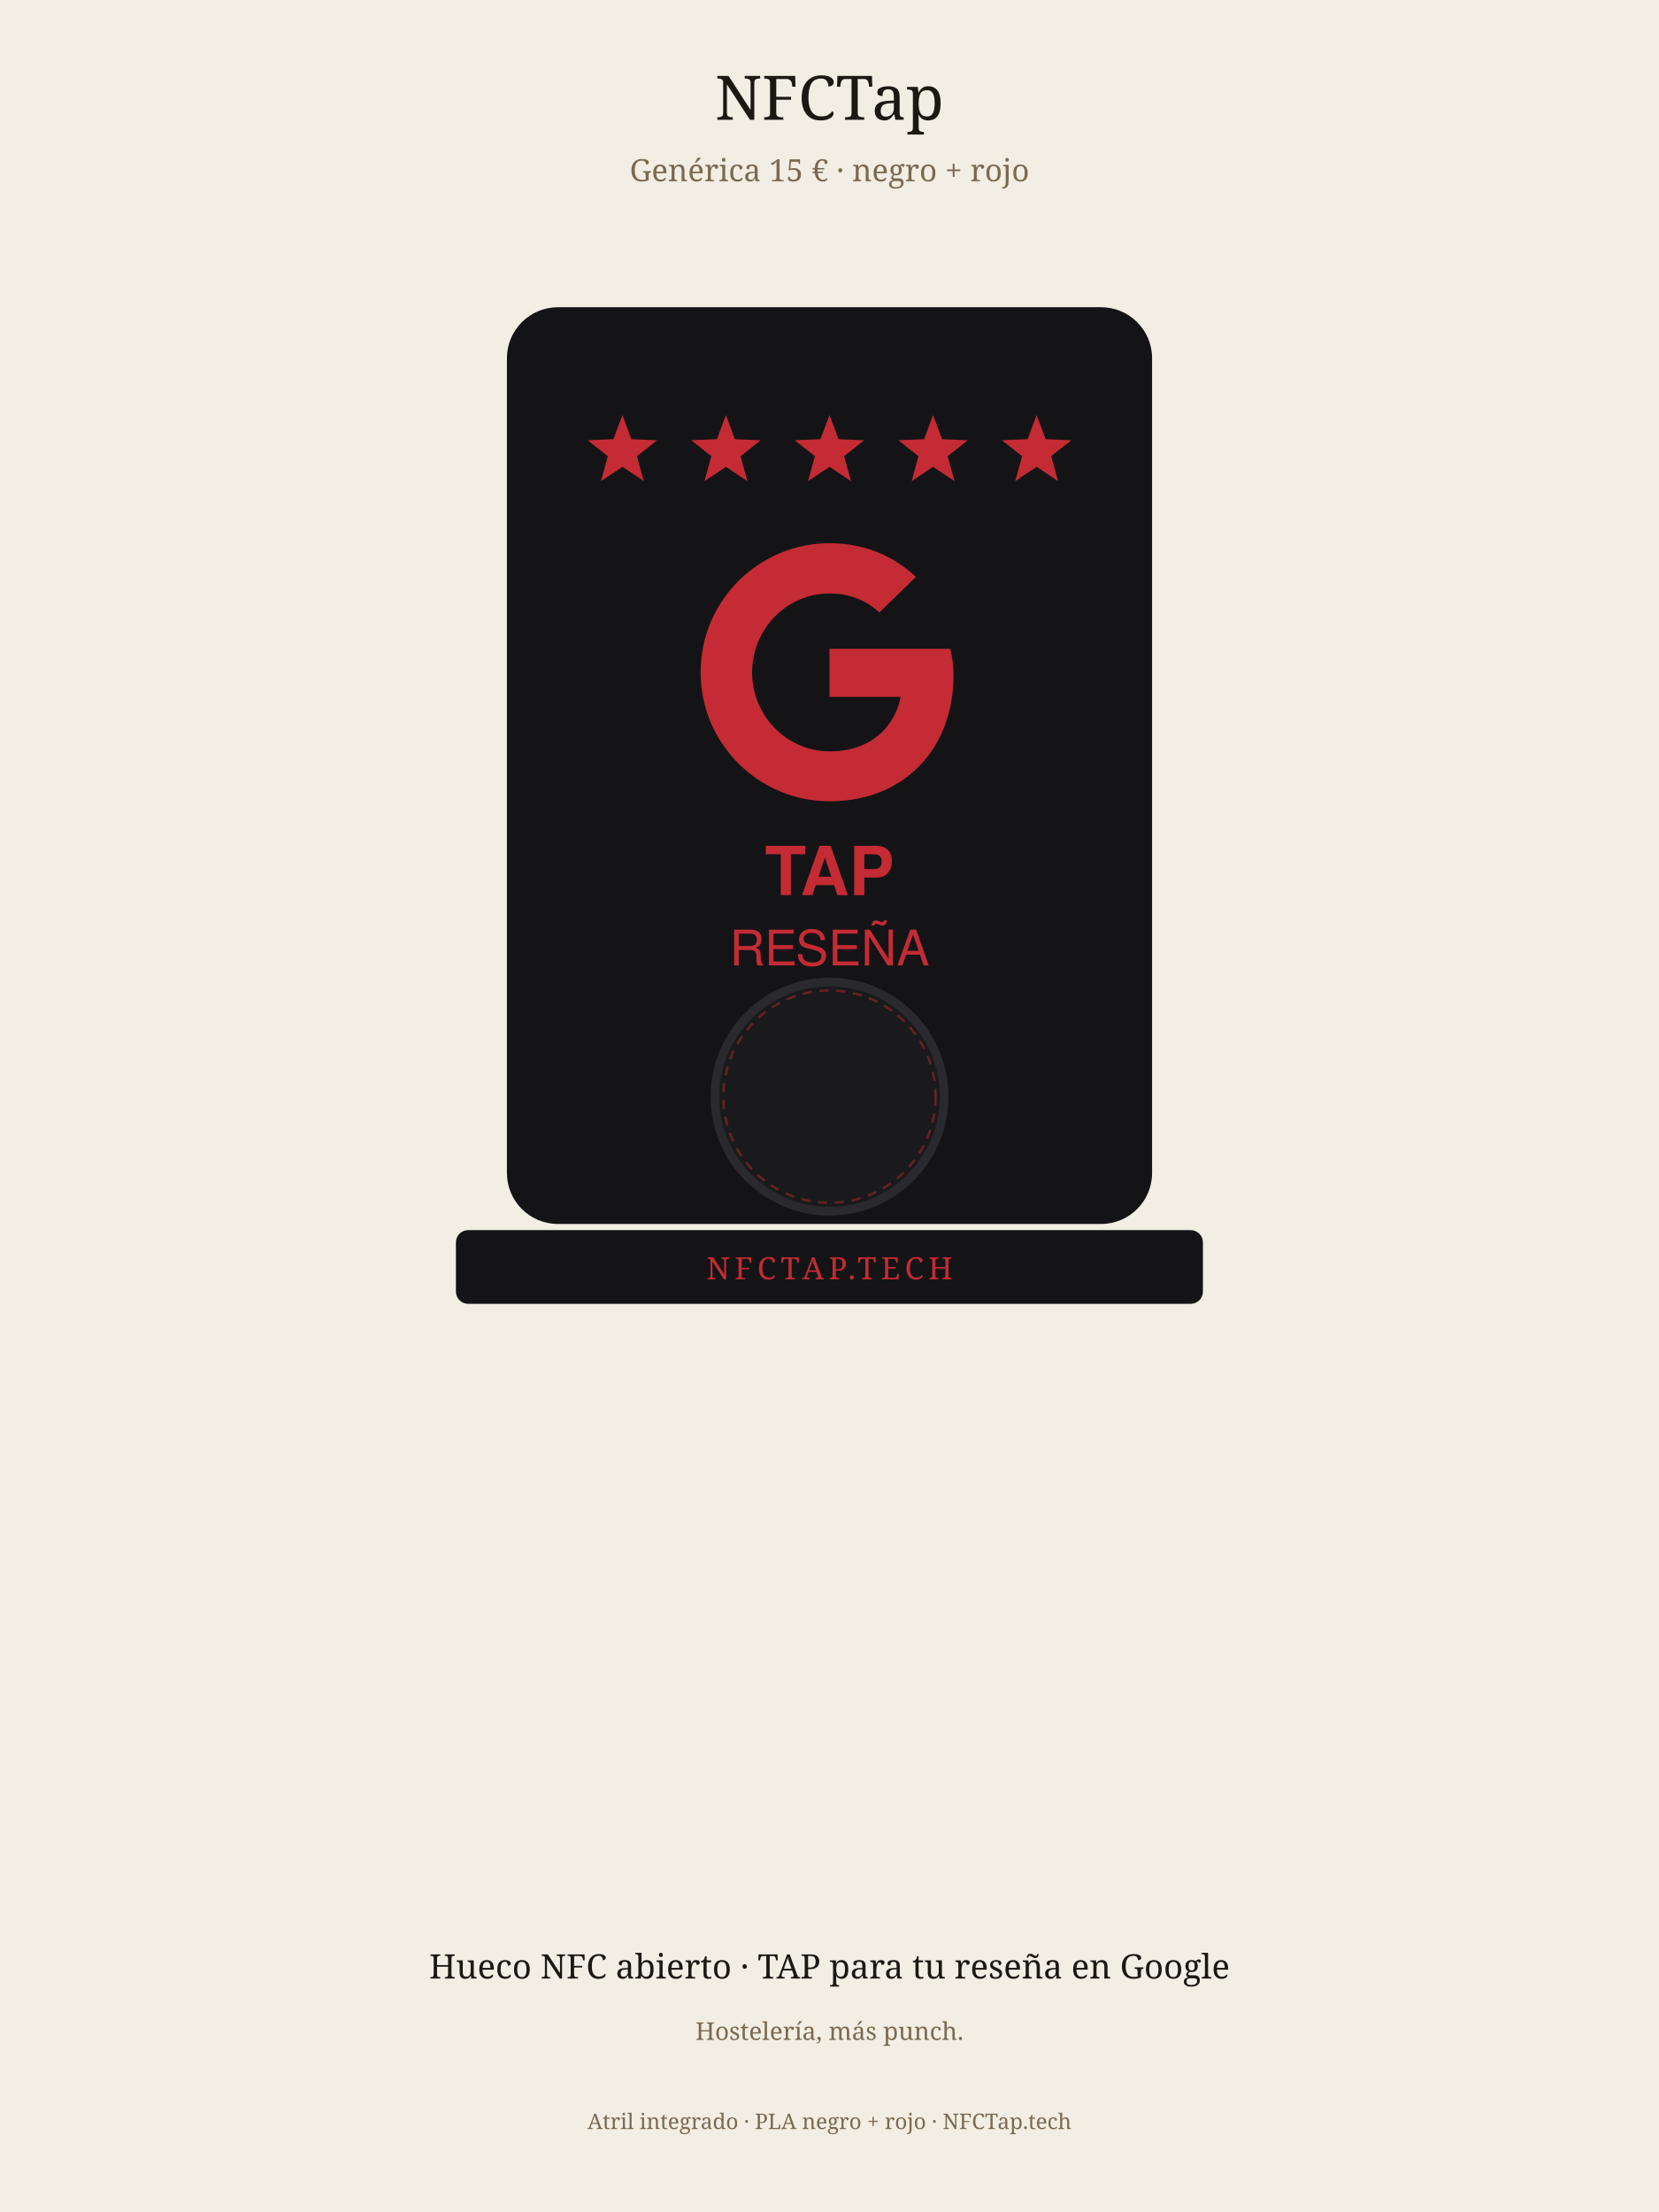
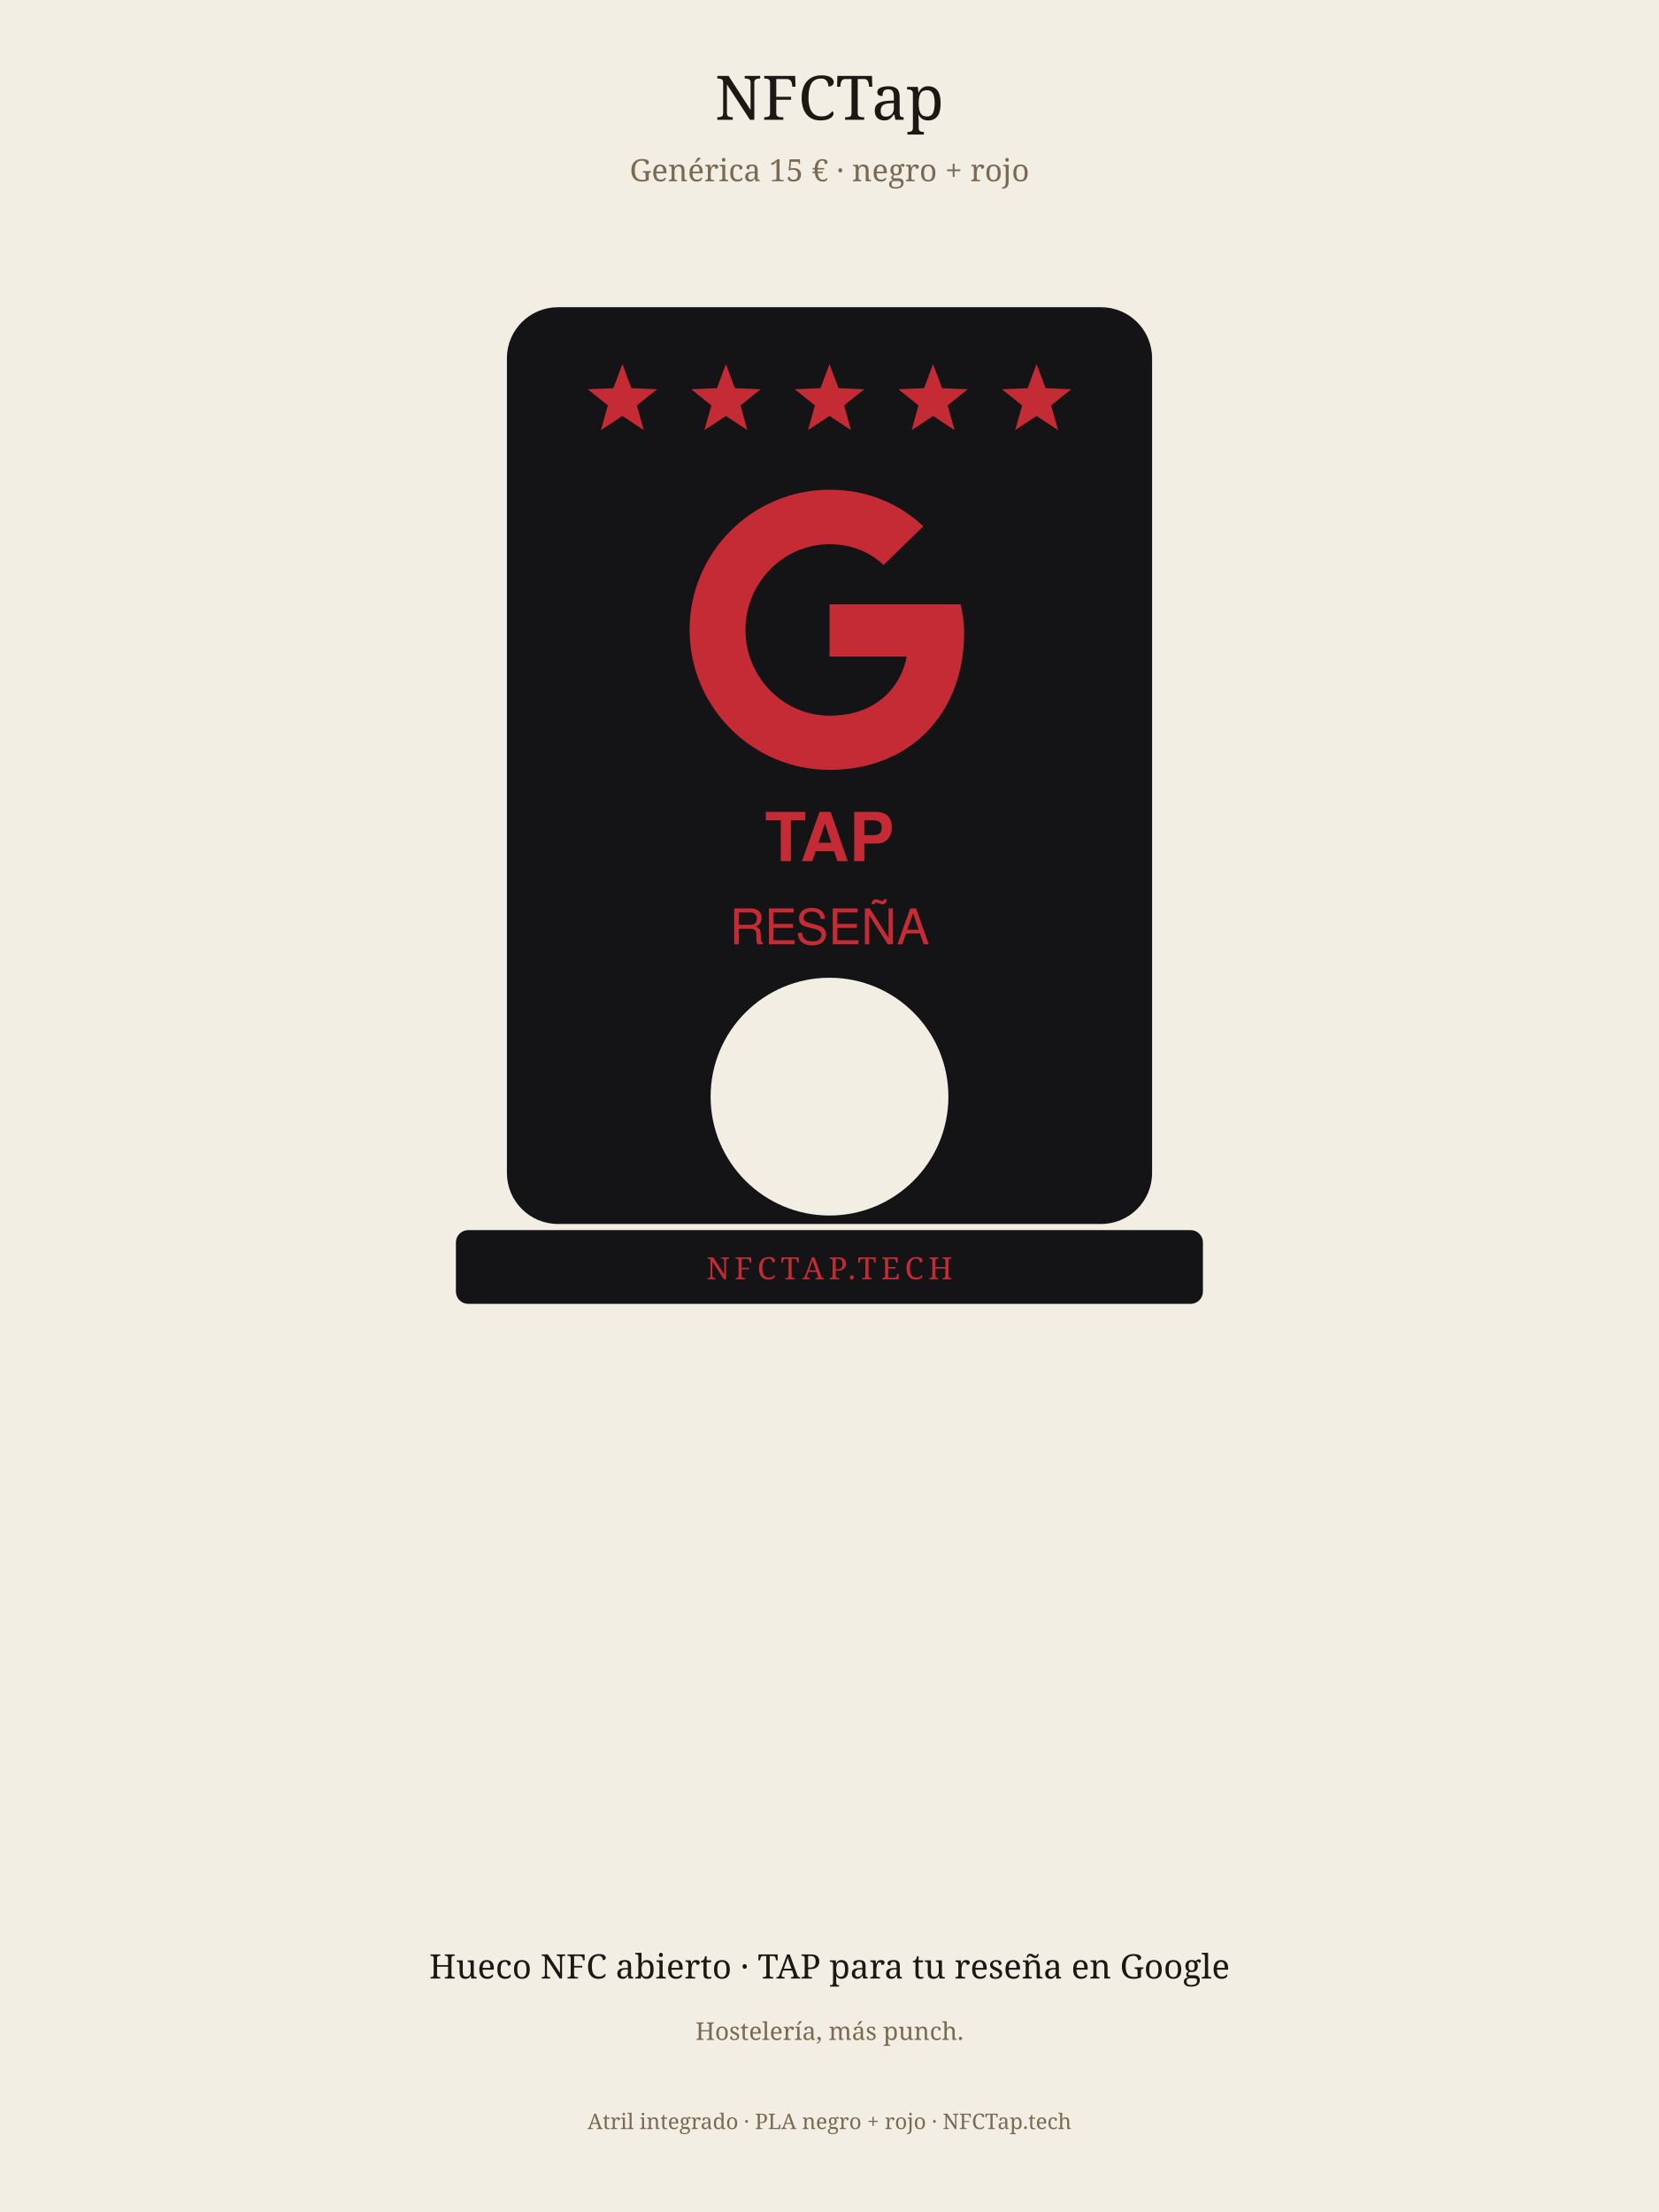
<svg xmlns="http://www.w3.org/2000/svg" viewBox="0 0 1080 1440" width="1080" height="1440">
  <rect width="1080" height="1440" fill="#F3EEE4" />
  <text x="540" y="78" text-anchor="middle" fill="#1C1915" font-family="Georgia, serif" font-size="40">NFCTap</text>
  <text x="540" y="118" text-anchor="middle" fill="#7A6A52" font-family="Georgia, serif" font-size="20">Genérica 15 € · negro + rojo</text>
  <rect x="330.0" y="200.0" width="420.0" height="596.8" rx="33.2" fill="#141416" />
-   <polygon points="405.2,270.2 411.0,285.9 427.8,286.6 414.6,297.0 419.1,313.2 405.2,303.9 391.2,313.2 395.7,297.0 382.6,286.6 399.3,285.9" fill="#C42B34" />
-   <polygon points="472.6,270.2 478.4,285.9 495.2,286.6 482.1,297.0 486.5,313.2 472.6,303.9 458.6,313.2 463.1,297.0 450.0,286.6 466.7,285.9" fill="#C42B34" />
-   <polygon points="540.0,270.2 545.9,285.9 562.6,286.6 549.5,297.0 554.0,313.2 540.0,303.9 526.0,313.2 530.5,297.0 517.4,286.6 534.1,285.9" fill="#C42B34" />
-   <polygon points="607.4,270.2 613.3,285.9 630.0,286.6 616.9,297.0 621.4,313.2 607.4,303.9 593.5,313.2 597.9,297.0 584.8,286.6 601.6,285.9" fill="#C42B34" />
-   <polygon points="674.8,270.2 680.7,285.9 697.4,286.6 684.3,297.0 688.8,313.2 674.8,303.9 660.9,313.2 665.4,297.0 652.2,286.6 669.0,285.9" fill="#C42B34" />
-   <g transform="translate(456.000 353.632) scale(9.33333)">
+   <polygon points="405.2,237.0 411.0,252.7 427.8,253.4 414.6,263.9 419.1,280.0 405.2,270.8 391.2,280.0 395.7,263.9 382.6,253.4 399.3,252.7" fill="#C42B34" />
+   <polygon points="472.6,237.0 478.4,252.7 495.2,253.4 482.1,263.9 486.5,280.0 472.6,270.8 458.6,280.0 463.1,263.9 450.0,253.4 466.7,252.7" fill="#C42B34" />
+   <polygon points="540.0,237.0 545.9,252.7 562.6,253.4 549.5,263.9 554.0,280.0 540.0,270.8 526.0,280.0 530.5,263.9 517.4,253.4 534.1,252.7" fill="#C42B34" />
+   <polygon points="607.4,237.0 613.3,252.7 630.0,253.4 616.9,263.9 621.4,280.0 607.4,270.8 593.5,280.0 597.9,263.9 584.8,253.4 601.6,252.7" fill="#C42B34" />
+   <polygon points="674.8,237.0 680.7,252.7 697.4,253.4 684.3,263.9 688.8,280.0 674.8,270.8 660.9,280.0 665.4,263.9 652.2,253.4 669.0,252.7" fill="#C42B34" />
+   <g transform="translate(448.816 318.816) scale(10.13158)">
    <path d="M9.001 10.71V7.362h8.424c.126.567.225 1.098.225 1.845 0 5.139-3.447 8.793-8.64 8.793-4.968 0-9-4.032-9-9s4.032-9 9-9c2.43 0 4.464.891 6.021 2.349l-2.556 2.484c-.648-.612-1.782-1.332-3.465-1.332-2.979 0-5.409 2.475-5.409 5.508s2.43 5.508 5.409 5.508c3.447 0 4.716-2.385 4.95-3.798H9.001v-.009z" fill="#C42B34" />
  </g>
-   <text x="540" y="582.7" text-anchor="middle" fill="#C42B34" font-family="Outfit, Helvetica, Arial, sans-serif" font-size="44" font-weight="700">TAP</text>
-   <text x="540" y="628.5" text-anchor="middle" fill="#C42B34" font-family="Outfit, Helvetica, Arial, sans-serif" font-size="32">RESEÑA</text>
-   <circle cx="540" cy="713.9" r="77.4" fill="#2a2a2e" />
-   <circle cx="540" cy="713.9" r="71.8" fill="#1a1a1c" />
-   <circle cx="540" cy="713.9" r="69.1" fill="none" stroke="#C42B34" stroke-width="1.5" stroke-dasharray="6 5" opacity="0.45" />
+   <text x="540" y="560.6" text-anchor="middle" fill="#C42B34" font-family="Outfit, Helvetica, Arial, sans-serif" font-size="44" font-weight="700">TAP</text>
+   <text x="540" y="614.7" text-anchor="middle" fill="#C42B34" font-family="Outfit, Helvetica, Arial, sans-serif" font-size="32">RESEÑA</text>
+   <circle cx="540" cy="713.9" r="77.4" fill="#F3EEE4" />
  <rect x="296.8" y="800.8" width="486.3" height="48" rx="8" fill="#141416" />
  <text x="540" y="832.8" text-anchor="middle" fill="#C42B34" font-family="Georgia, serif" font-size="20" letter-spacing="3">NFCTAP.TECH</text>
  <text x="540" y="1288" text-anchor="middle" fill="#1C1915" font-family="Georgia, serif" font-size="22">Hueco NFC abierto · TAP para tu reseña en Google</text>
  <text x="540" y="1328" text-anchor="middle" fill="#7A6A52" font-family="Georgia, serif" font-size="16">Hostelería, más punch.</text>
  <text x="540" y="1386" text-anchor="middle" fill="#7A6A52" font-family="Georgia, serif" font-size="14">Atril integrado · PLA negro + rojo · NFCTap.tech</text>
</svg>
